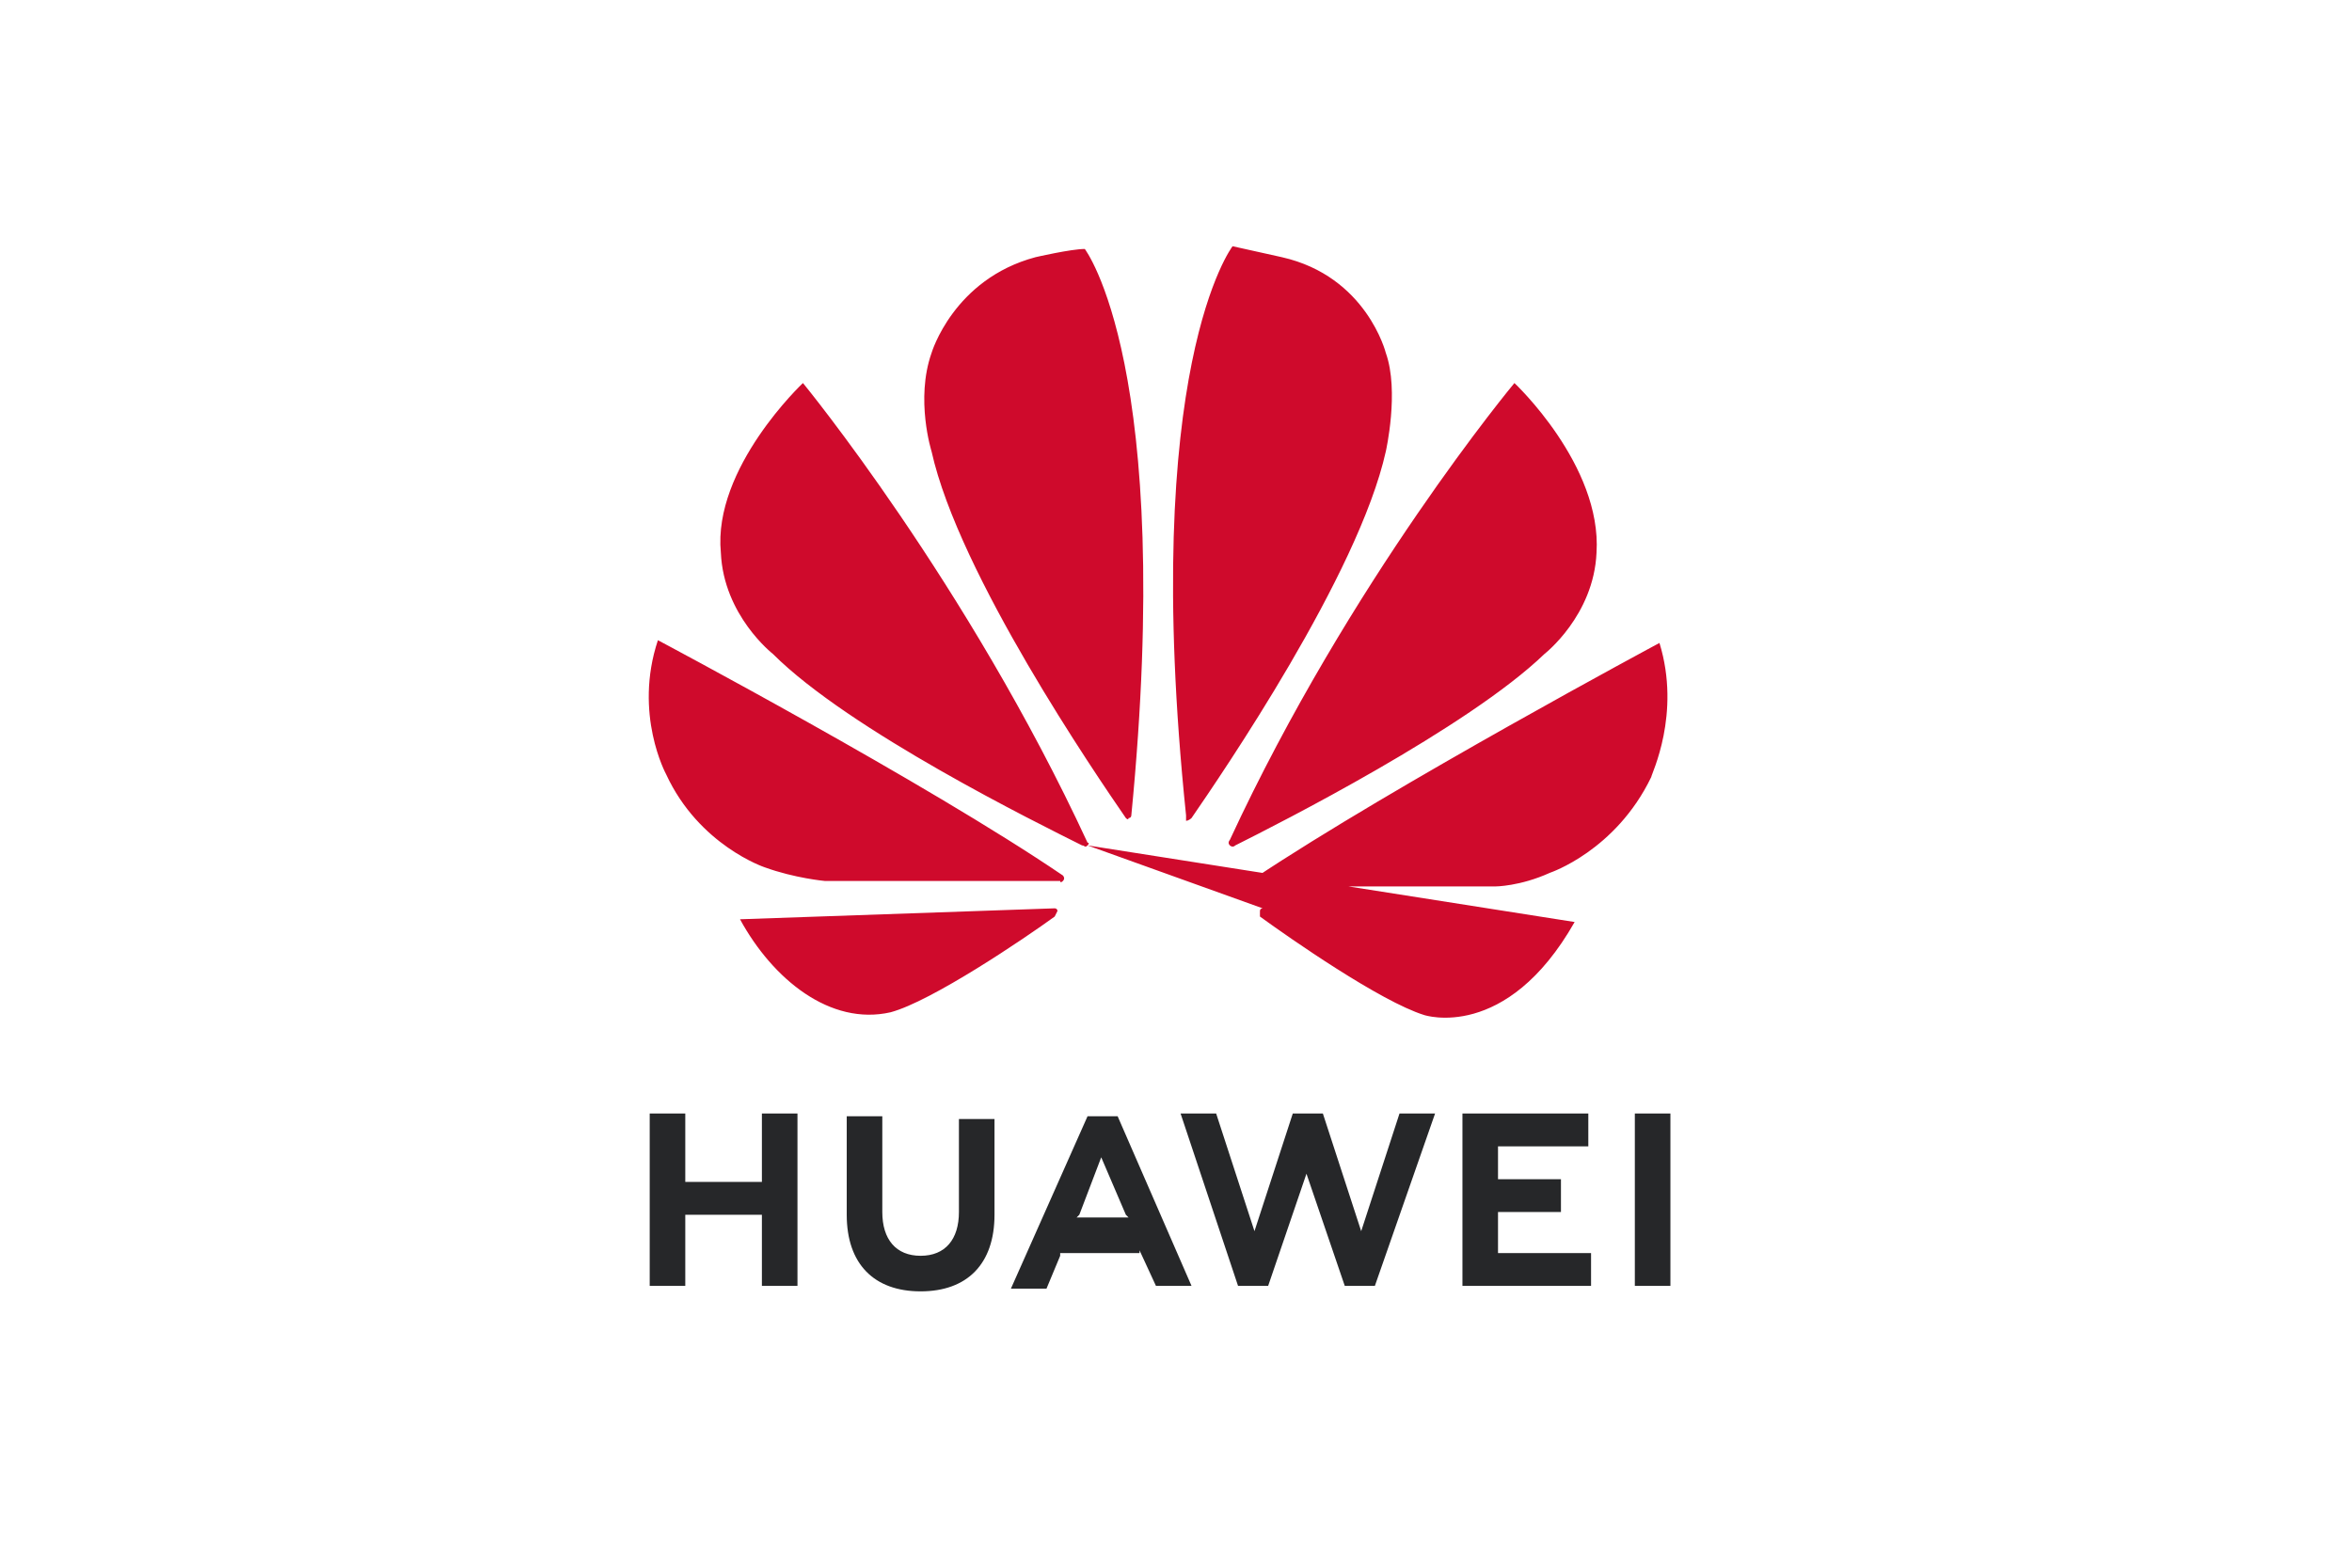
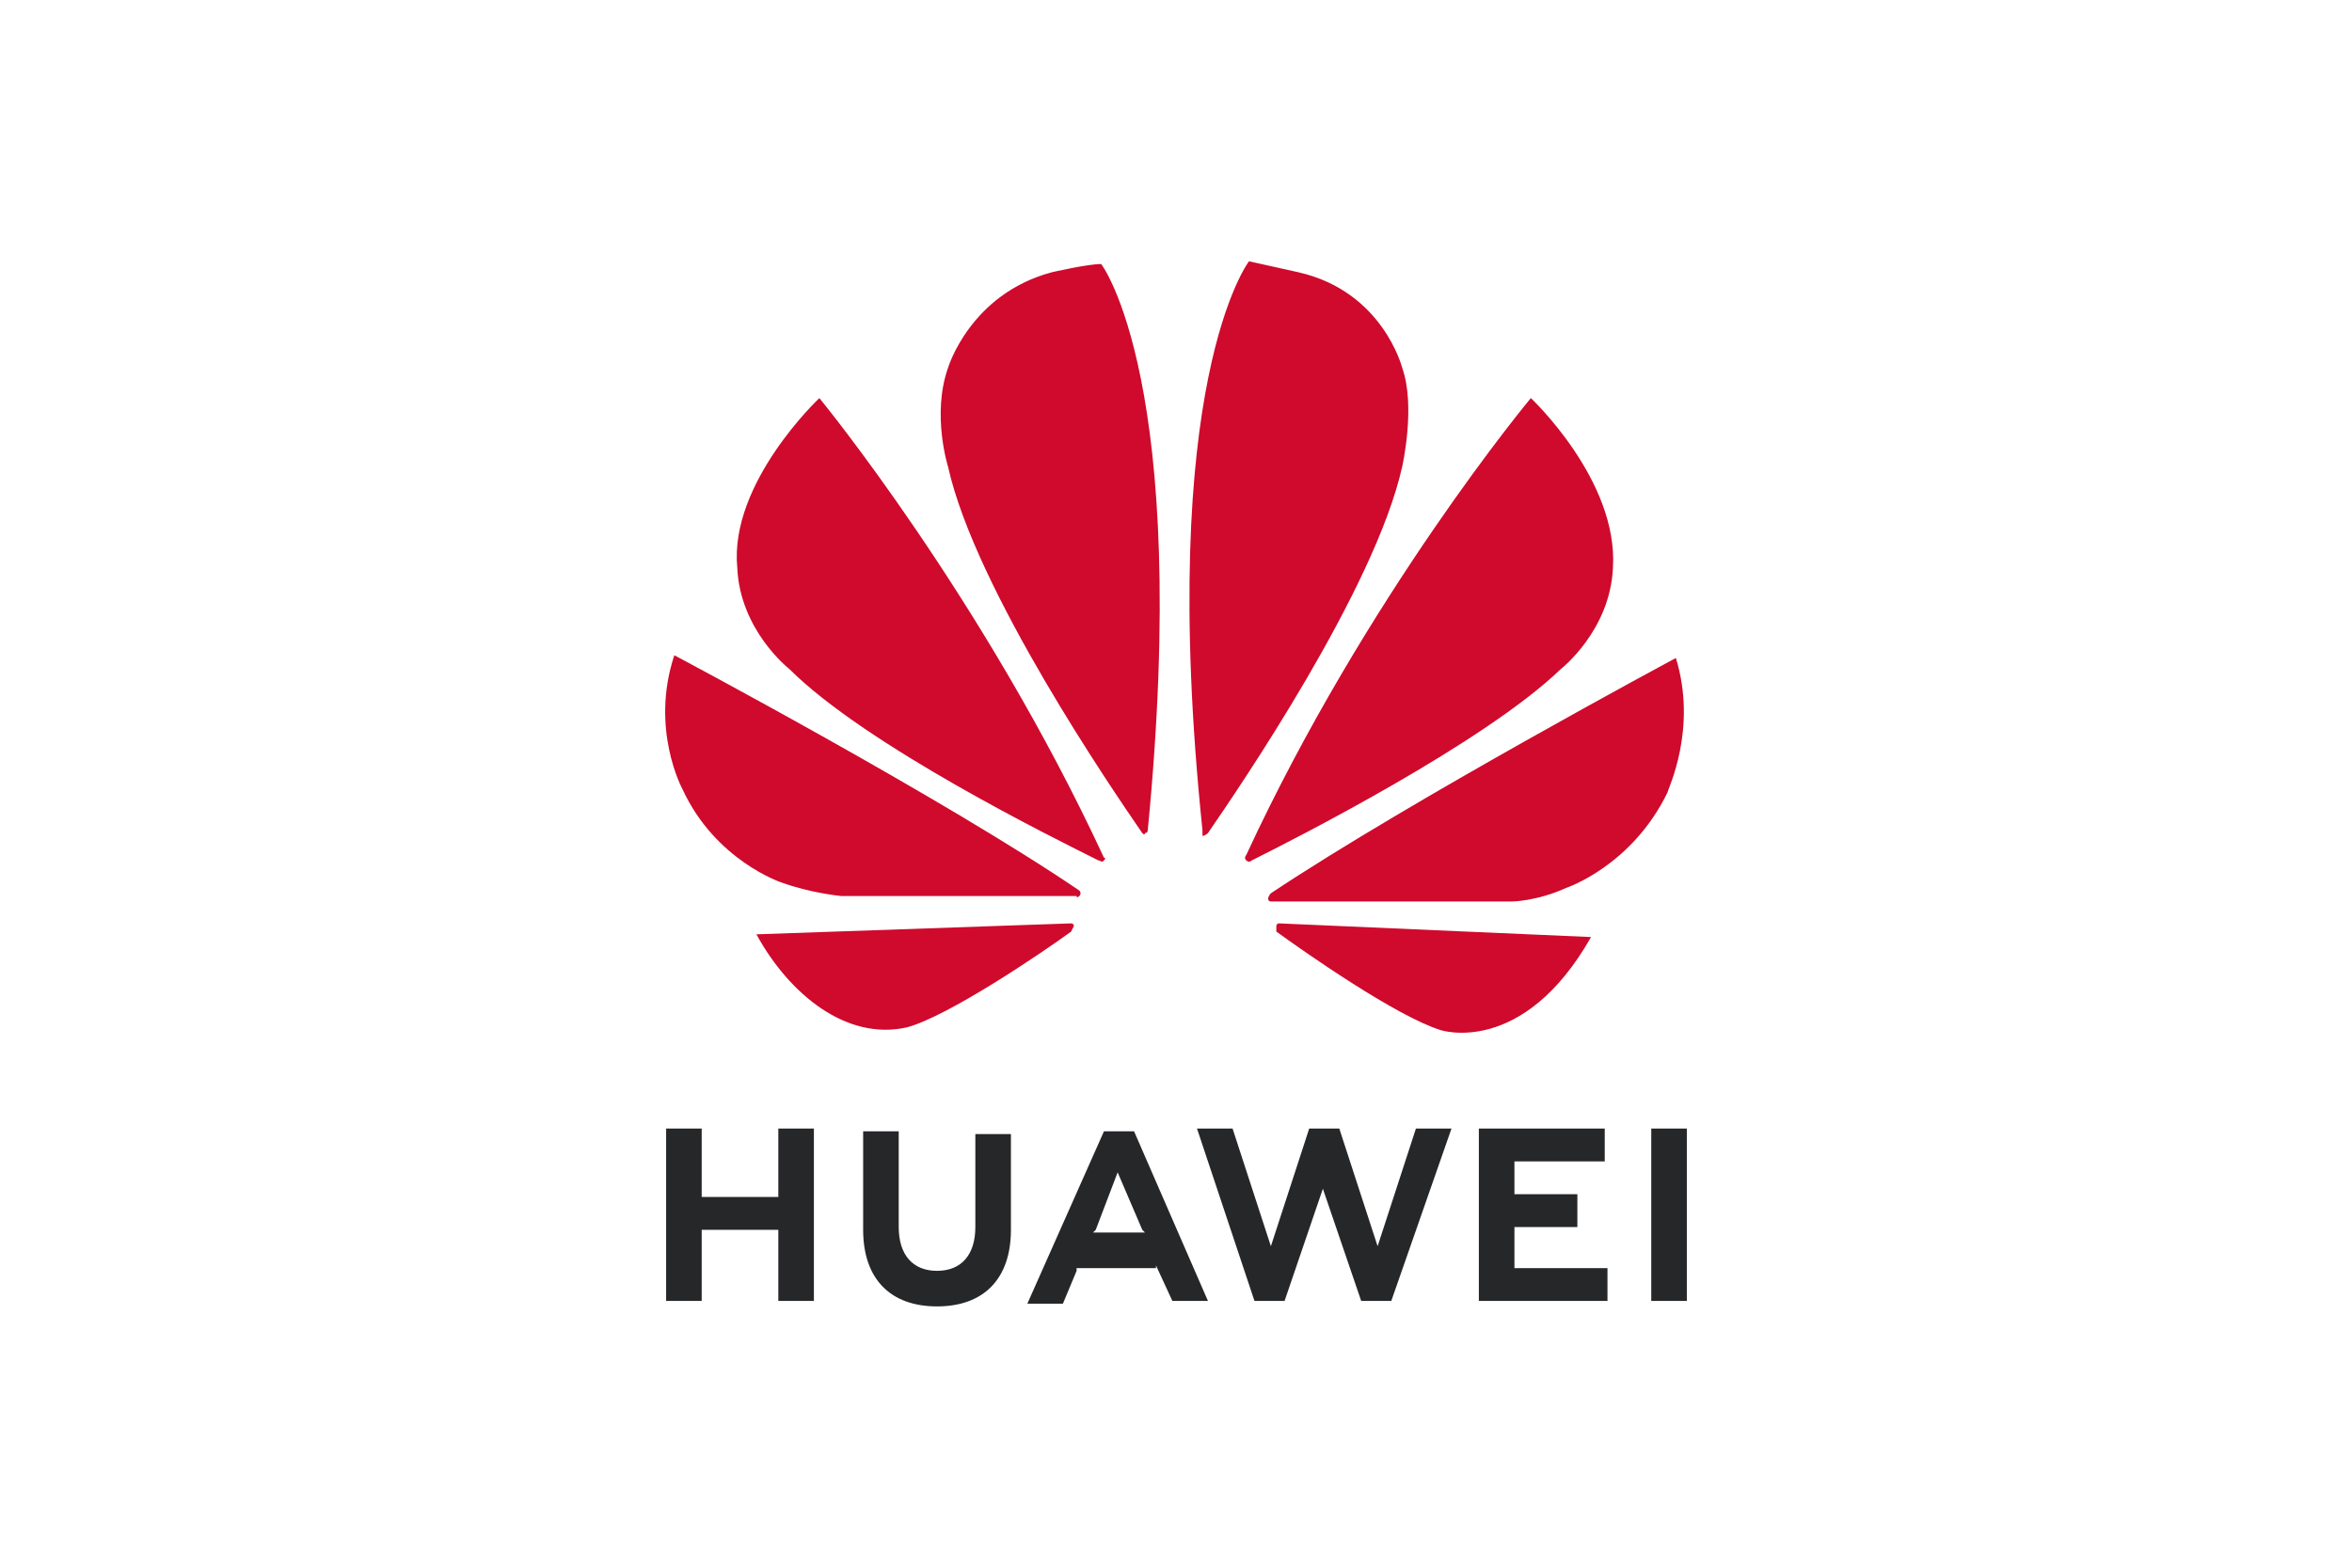
- <svg xmlns="http://www.w3.org/2000/svg" id="body_1" width="1800" height="1200">
-   <g transform="matrix(20.94241 0 0 20.94241 496.491 188.4817)">
-     <g>
- 	</g>
-     <path d="M1.335 31.7L0.035 31.7L0.035 38L1.335 38L1.335 35.4L4.135 35.4L4.135 38L5.435 38L5.435 31.7L4.135 31.7L4.135 34.2L1.335 34.2L1.335 31.7zM11.335 35.3C 11.335 36.3 10.835 36.9 9.935 36.9C 9.035 36.9 8.535 36.3 8.535 35.3L8.535 35.3L8.535 31.8L7.235 31.8L7.235 35.4C 7.235 37.2 8.235 38.2 9.935 38.2C 11.635 38.2 12.635 37.2 12.635 35.4L12.635 35.4L12.635 31.9L11.335 31.9zM23.535 31.7L22.135 36L20.735 31.7L19.435 31.7L21.535 38L22.635 38L24.035 33.9L25.435 38L26.535 38L28.735 31.7L27.435 31.7L26.035 36L24.635 31.7zM33.335 34.1L31.035 34.1L31.035 32.9L34.335 32.9L34.335 31.7L29.735 31.7L29.735 38L34.435 38L34.435 36.8L31.035 36.8L31.035 35.3L33.335 35.3zM36.035 31.7L37.335 31.7L37.335 38L36.035 38zM17.935 36.7L18.535 38L19.835 38L17.135 31.8L16.035 31.8L13.235 38.1L14.535 38.1L15.035 36.9L15.035 36.8L17.935 36.8zM16.535 33.3L17.435 35.4L17.535 35.5L15.635 35.5L15.735 35.4z" stroke="none" fill="#262729" fill-rule="nonzero" />
-     <g>
- 	</g>
-     <path d="M16.035 21.9C 16.035 21.9 16.135 21.8 16.035 21.8C 11.635 12.3 5.635 5 5.635 5C 5.635 5 2.335 8.1 2.635 11.2C 2.735 13.5 4.535 14.9 4.535 14.9C 7.335 17.7 14.235 21.1 15.835 21.9C 15.935 21.9 15.935 22 16.035 21.9M14.935 24.3C 14.935 24.2 14.835 24.2 14.835 24.2L14.835 24.2L3.335 24.6C 4.535 26.8 6.635 28.5 8.835 28C 10.335 27.6 13.735 25.3 14.835 24.5L14.835 24.5L14.935 24.3zM15.135 23.2C 15.235 23.1 15.135 23 15.135 23C 10.135 19.6 0.335 14.4 0.335 14.4C -0.565 17.1 0.635 19.3 0.635 19.3C 1.835 21.9 4.235 22.7 4.235 22.7C 5.335 23.1 6.435 23.2 6.435 23.2L6.435 23.2L15.035 23.2C 15.035 23.3 15.135 23.2 15.135 23.2M15.935 0.1C 15.435 0.1 14.135 0.4 14.135 0.4C 11.135 1.2 10.335 3.9 10.335 3.9C 9.735 5.6 10.335 7.5 10.335 7.5C 11.335 12 16.335 19.3 17.435 20.9C 17.535 21 17.535 20.9 17.535 20.9C 17.635 20.9 17.635 20.8 17.635 20.8C 19.235 4.4 15.935 0.1 15.935 0.1M19.635 21C 19.735 21 19.835 20.9 19.835 20.9C 20.935 19.3 25.935 12 26.935 7.5C 26.935 7.5 27.435 5.3 26.935 3.9C 26.935 3.9 26.235 1.1 23.135 0.4L23.135 0.4L21.335 -7.5399876E-06C 21.335 -7.5399876E-06 17.935 4.4 19.635 20.8L19.635 20.8L19.635 21zM22.435 24.2C 22.435 24.2 22.335 24.2 22.335 24.3L22.335 24.3L22.335 24.5C 23.435 25.3 26.735 27.6 28.335 28.1C 28.335 28.1 31.335 29.1 33.835 24.7L33.835 24.7L16.035 21.9zM36.935 14.5C 36.935 14.5 27.235 19.7 22.135 23.1C 22.135 23.1 22.035 23.2 22.035 23.3C 22.035 23.3 22.035 23.4 22.135 23.4L22.135 23.4L30.935 23.4C 30.935 23.4 31.835 23.4 32.935 22.9C 32.935 22.9 35.335 22.1 36.635 19.4C 36.635 19.3 37.735 17.1 36.935 14.5M21.235 21.9C 21.235 21.9 21.335 22 21.435 21.9C 23.035 21.1 29.935 17.6 32.735 14.9C 32.735 14.9 34.535 13.5 34.635 11.2C 34.835 8 31.635 5 31.635 5C 31.635 5 25.635 12.2 21.235 21.7C 21.235 21.7 21.135 21.8 21.235 21.9" stroke="none" fill="#CF0A2C" fill-rule="nonzero" />
+ <svg xmlns="http://www.w3.org/2000/svg" height="800" width="1200" viewBox="-5.6 -9.55 48.535 57.3">
+   <g fill="none">
+     <path d="M1.335 31.7h-1.3V38h1.3v-2.6h2.8V38h1.3v-6.3h-1.3v2.5h-2.8zm10 3.6c0 1-.5 1.6-1.4 1.6-.9 0-1.4-.6-1.4-1.6v-3.5h-1.3v3.6c0 1.8 1 2.8 2.7 2.8 1.7 0 2.7-1 2.7-2.8v-3.5h-1.3zm12.2-3.6l-1.4 4.3-1.4-4.3h-1.3l2.1 6.3h1.1l1.4-4.1 1.4 4.1h1.1l2.2-6.3h-1.3l-1.4 4.3-1.4-4.3zm9.8 2.4h-2.3v-1.2h3.3v-1.2h-4.6V38h4.7v-1.2h-3.4v-1.5h2.3zm2.7-2.4h1.3V38h-1.3zm-18.1 5l.6 1.3h1.3l-2.7-6.2h-1.1l-2.8 6.3h1.3l.5-1.2v-.1h2.9zm-1.4-3.4l.9 2.1.1.1h-1.9l.1-.1z" fill="#262729" />
+     <path fill="#CF0A2C" d="M16.035 21.9s.1-.1 0-.1c-4.4-9.5-10.4-16.8-10.4-16.8s-3.3 3.1-3 6.2c.1 2.3 1.9 3.7 1.9 3.7 2.8 2.8 9.7 6.2 11.3 7 .1 0 .1.1.2 0m-1.1 2.4c0-.1-.1-.1-.1-.1l-11.5.4c1.2 2.2 3.3 3.9 5.5 3.4 1.5-.4 4.9-2.7 6-3.5l.1-.2m.2-1.1c.1-.1 0-.2 0-.2-5-3.4-14.8-8.6-14.8-8.6-.9 2.7.3 4.9.3 4.9 1.2 2.6 3.6 3.4 3.6 3.4 1.1.4 2.2.5 2.2.5h8.6c0 .1.1 0 .1 0m.8-23.1c-.5 0-1.8.3-1.8.3-3 .8-3.8 3.5-3.8 3.5-.6 1.7 0 3.6 0 3.6 1 4.5 6 11.8 7.1 13.4.1.1.1 0 .1 0 .1 0 .1-.1.1-.1 1.6-16.4-1.7-20.7-1.7-20.7m3.7 20.9c.1 0 .2-.1.2-.1 1.1-1.6 6.1-8.9 7.1-13.4 0 0 .5-2.2 0-3.6 0 0-.7-2.8-3.8-3.5l-1.8-.4s-3.4 4.4-1.7 20.8v.2m2.8 3.2s-.1 0-.1.1v.2c1.1.8 4.4 3.1 6 3.6 0 0 3 1 5.5-3.4zm14.5-9.7s-9.7 5.2-14.8 8.6c0 0-.1.1-.1.2 0 0 0 .1.1.1h8.8s.9 0 2-.5c0 0 2.4-.8 3.7-3.5 0-.1 1.1-2.3.3-4.9m-15.7 7.4s.1.1.2 0c1.6-.8 8.5-4.3 11.3-7 0 0 1.8-1.4 1.9-3.7.2-3.2-3-6.2-3-6.2s-6 7.2-10.4 16.7c0 0-.1.1 0 .2" />
  </g>
</svg>
